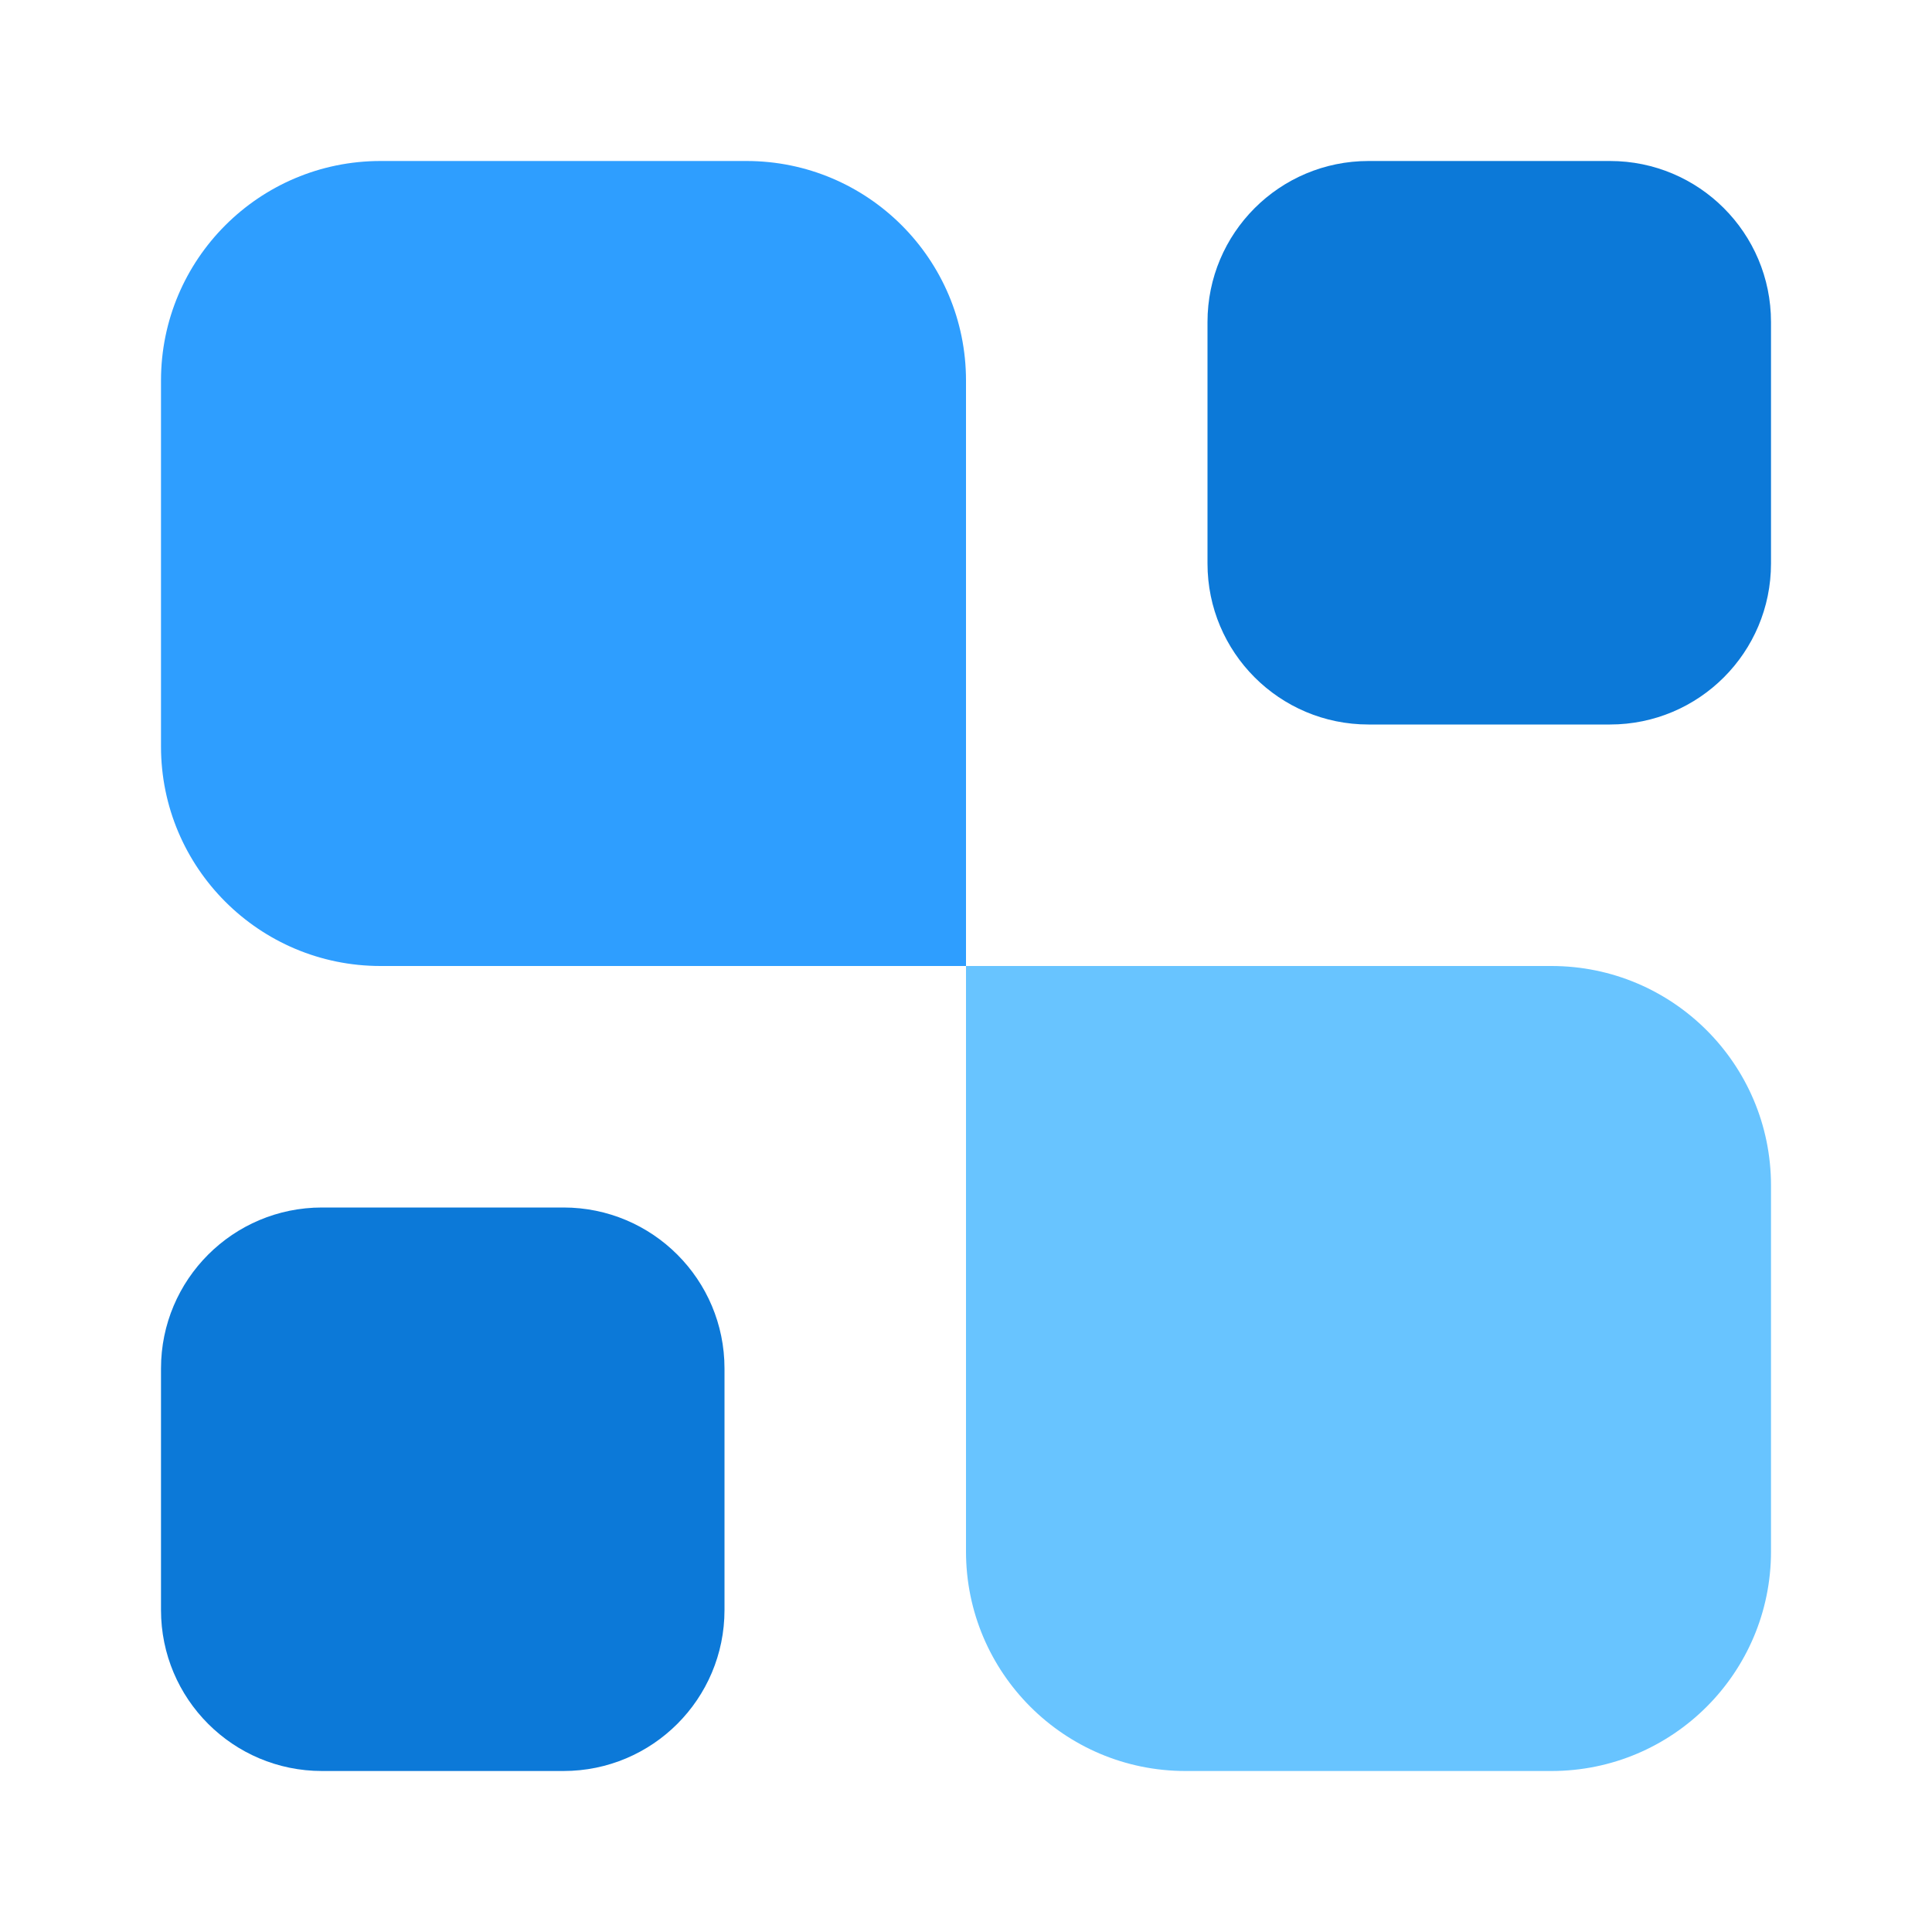
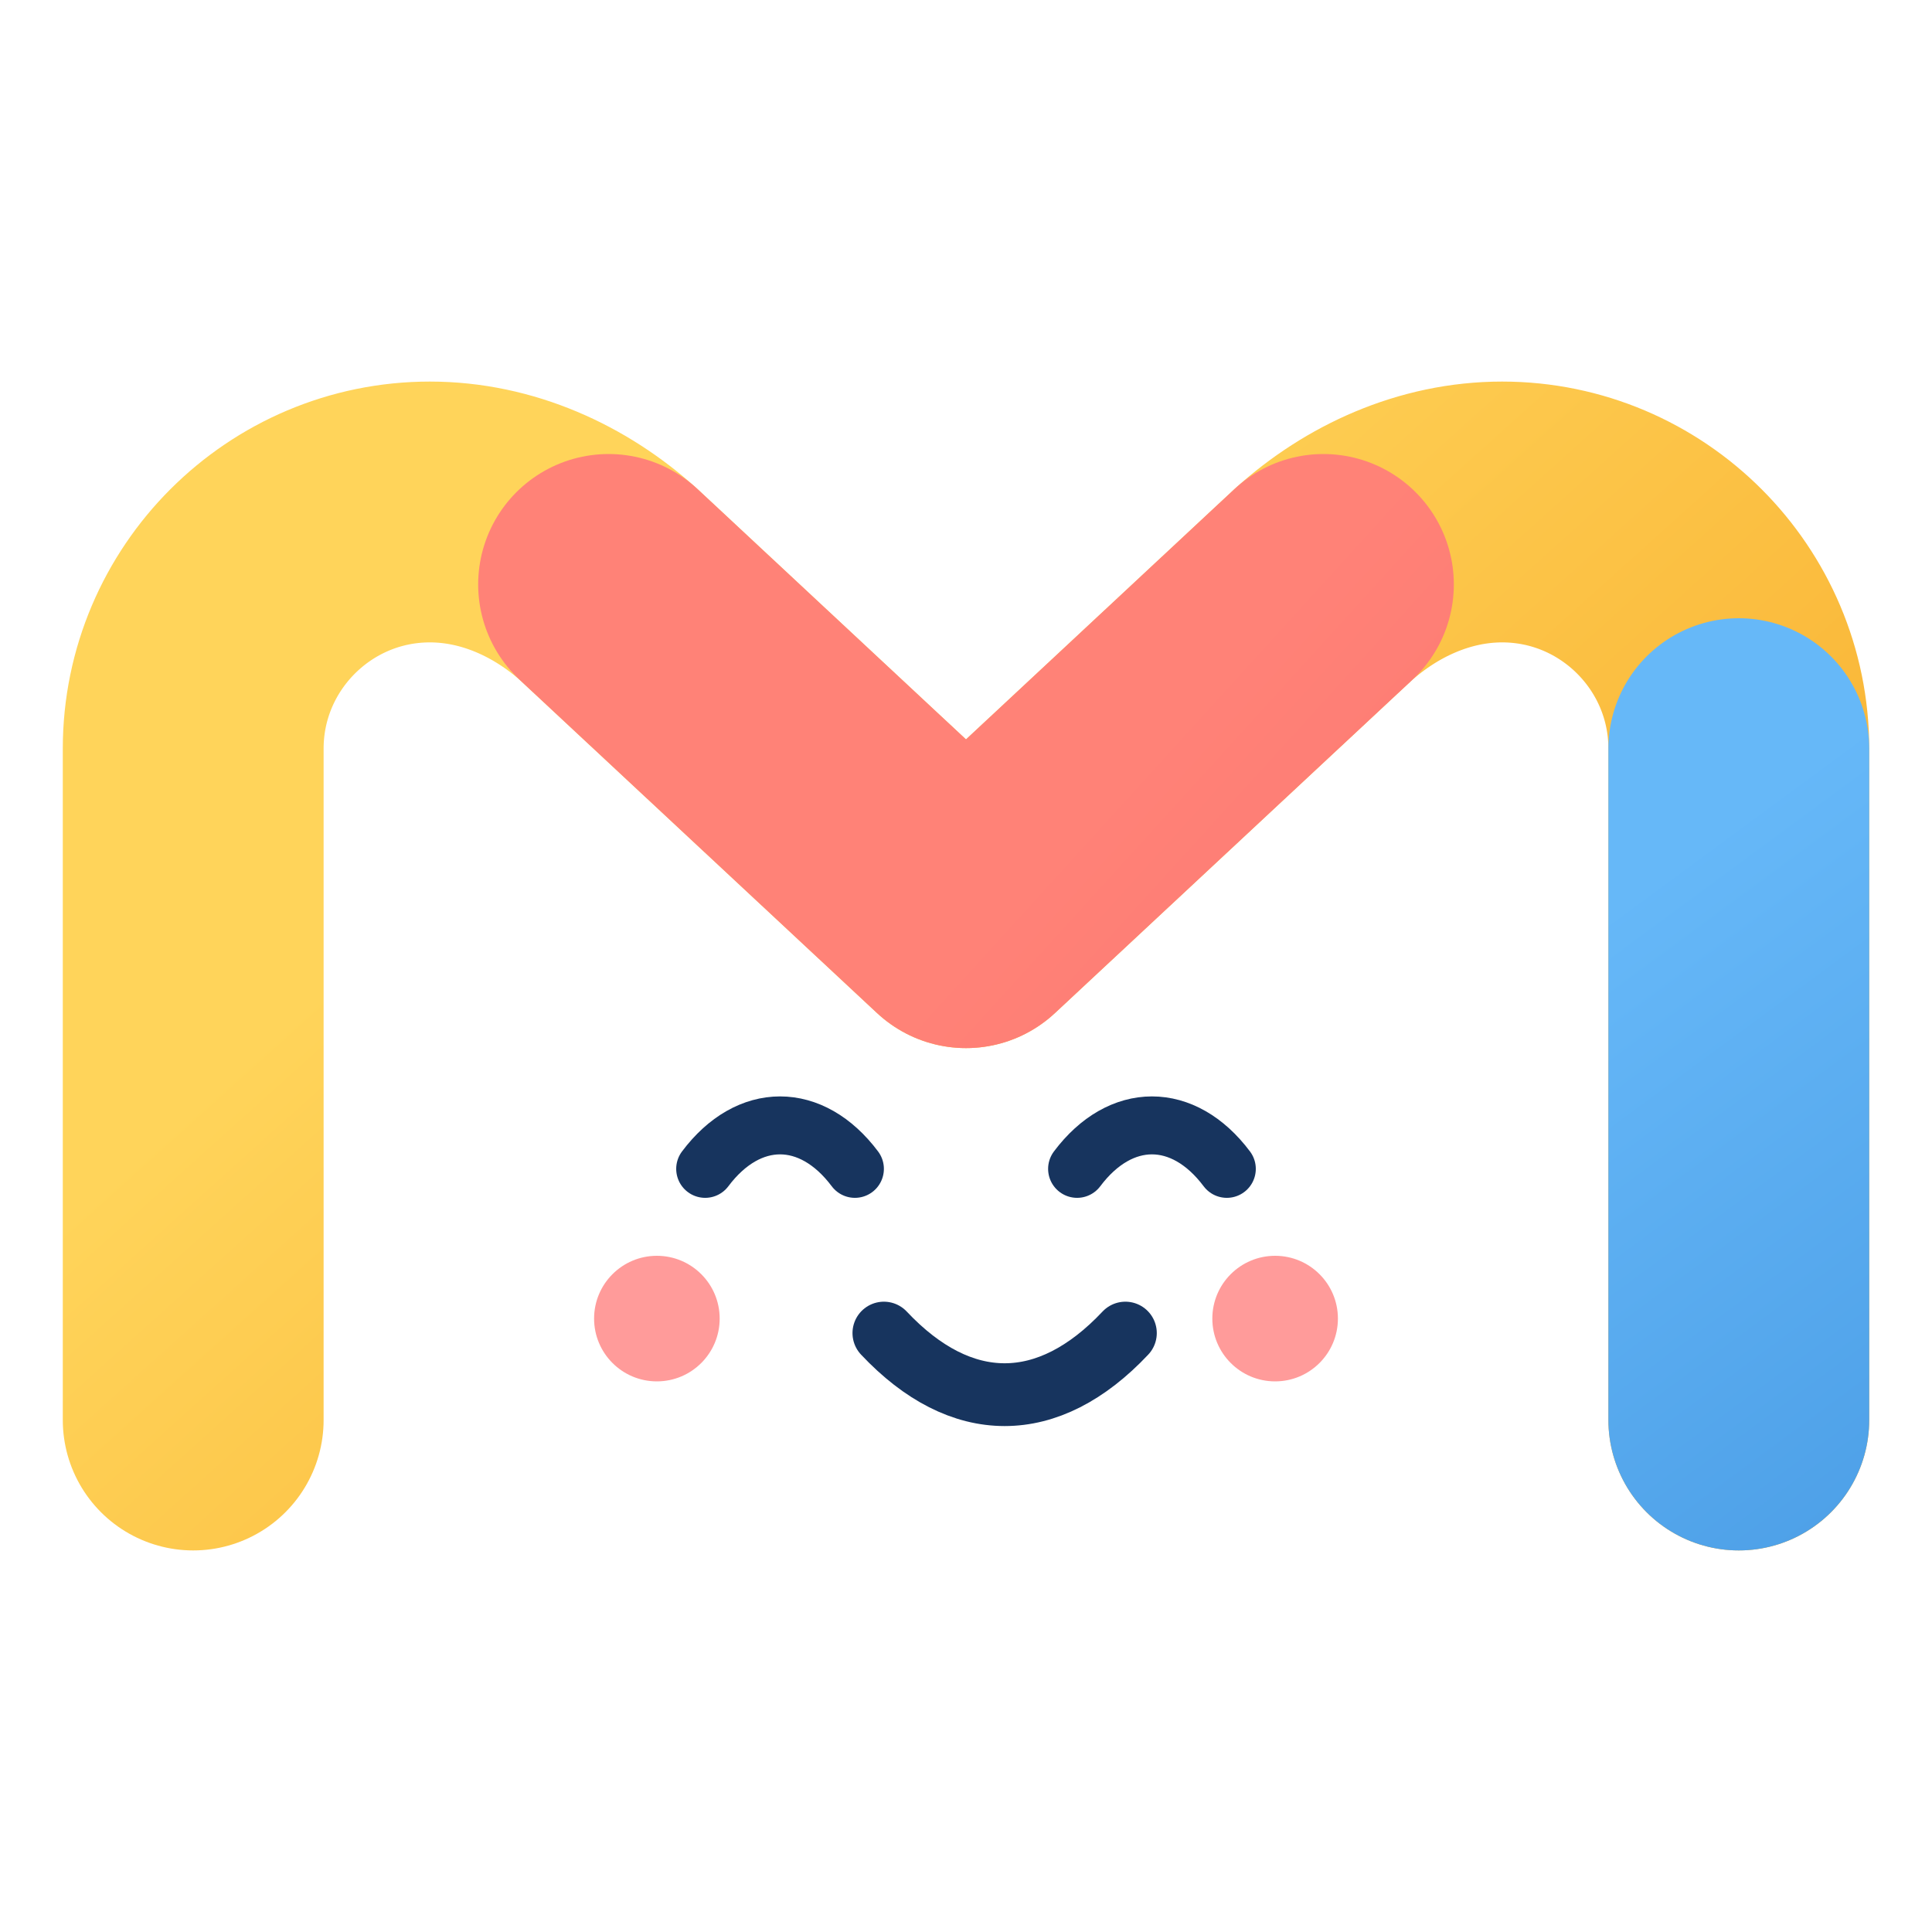
- <svg xmlns="http://www.w3.org/2000/svg" width="24" height="24" viewBox="0 0 24 24" fill="none">
-   <path d="M22 19.273C22 20.779 20.779 22 19.273 22H14.727C13.221 22 12 20.779 12 19.273V12H19.273C20.779 12 22 13.221 22 14.727V19.273Z" fill="#68C4FF" />
-   <path d="M20 2C21.105 2 22 2.895 22 4V7C22 8.105 21.105 9 20 9H17C15.895 9 15 8.105 15 7V4C15 2.895 15.895 2 17 2H20Z" fill="#0C79D8" />
-   <path d="M7 15C8.105 15 9 15.895 9 17V20C9 21.105 8.105 22 7 22H4C2.895 22 2 21.105 2 20V17C2 15.895 2.895 15 4 15H7Z" fill="#0C79D8" />
-   <path d="M12 12H4.727C3.221 12 2 10.779 2 9.273V4.727C2 3.221 3.221 2 4.727 2H9.273C10.779 2 12 3.221 12 4.727V12Z" fill="#2E9EFF" />
+ <svg xmlns="http://www.w3.org/2000/svg" width="400" height="400" viewBox="30 -59 400 400" fill="none">
+   <defs>
+     <linearGradient id="gYellow" x1="180" y1="70" x2="360" y2="270" gradientUnits="userSpaceOnUse">
+       <stop stop-color="#FFD45A" />
+       <stop offset="1" stop-color="#F7A928" />
+     </linearGradient>
+     <linearGradient id="gCoral" x1="300" y1="60" x2="520" y2="260" gradientUnits="userSpaceOnUse">
+       <stop stop-color="#FF8277" />
+       <stop offset="1" stop-color="#F65E67" />
+     </linearGradient>
+     <linearGradient id="gBlue" x1="430" y1="80" x2="570" y2="270" gradientUnits="userSpaceOnUse">
+       <stop stop-color="#66B8F8" />
+       <stop offset="1" stop-color="#3B8EDB" />
+     </linearGradient>
+   </defs>
+   <path d="M70 235V96C70 69 92 47 119 47C133 47 146 53 156 62L230 131L304 62C314 53 327 47 341 47C368 47 390 69 390 96V235" stroke="url(#gYellow)" stroke-width="54" stroke-linecap="round" stroke-linejoin="round" />
+   <path d="M156 62L230 131L304 62" stroke="url(#gCoral)" stroke-width="54" stroke-linecap="round" stroke-linejoin="round" />
+   <path d="M390 96V235" stroke="url(#gBlue)" stroke-width="54" stroke-linecap="round" />
+   <path d="M176 183C185 171 198 171 207 183" stroke="#17345E" stroke-width="12" stroke-linecap="round" />
+   <path d="M253 183C262 171 275 171 284 183" stroke="#17345E" stroke-width="12" stroke-linecap="round" />
+   <path d="M213 217C229 234 247 234 263 217" stroke="#17345E" stroke-width="13" stroke-linecap="round" />
+   <circle cx="166" cy="214" r="13" fill="#FF9B9A" />
+   <circle cx="294" cy="214" r="13" fill="#FF9B9A" />
</svg>
